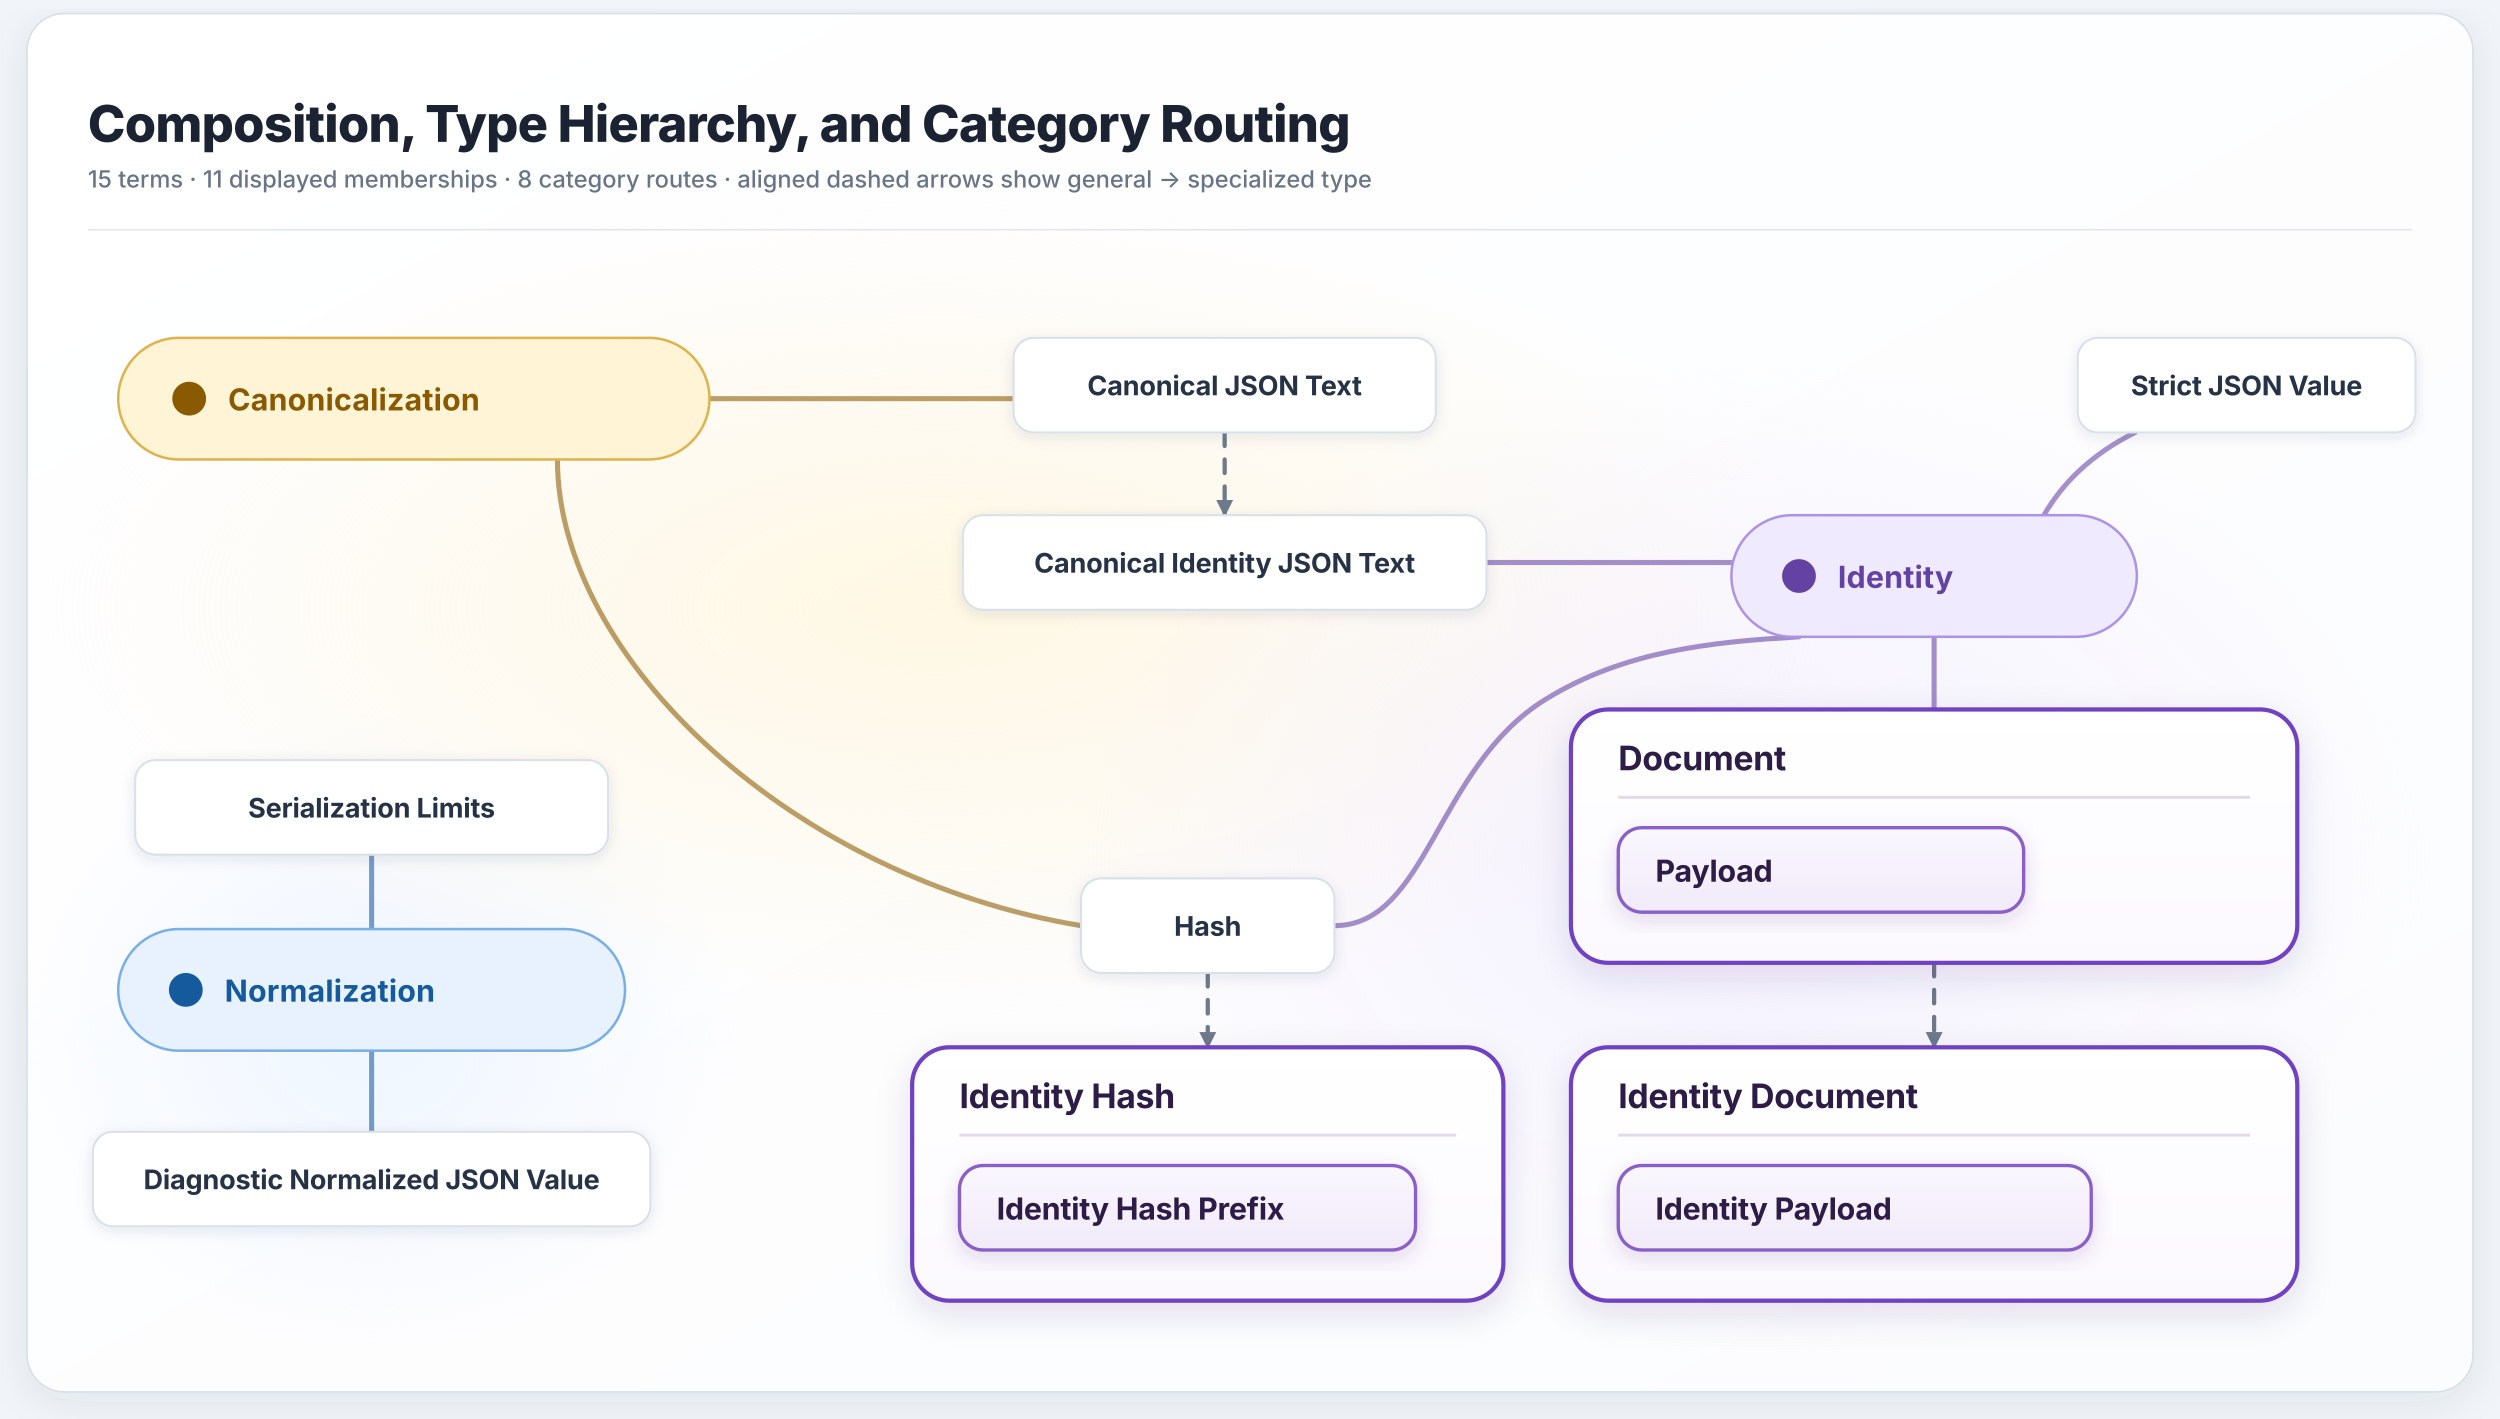
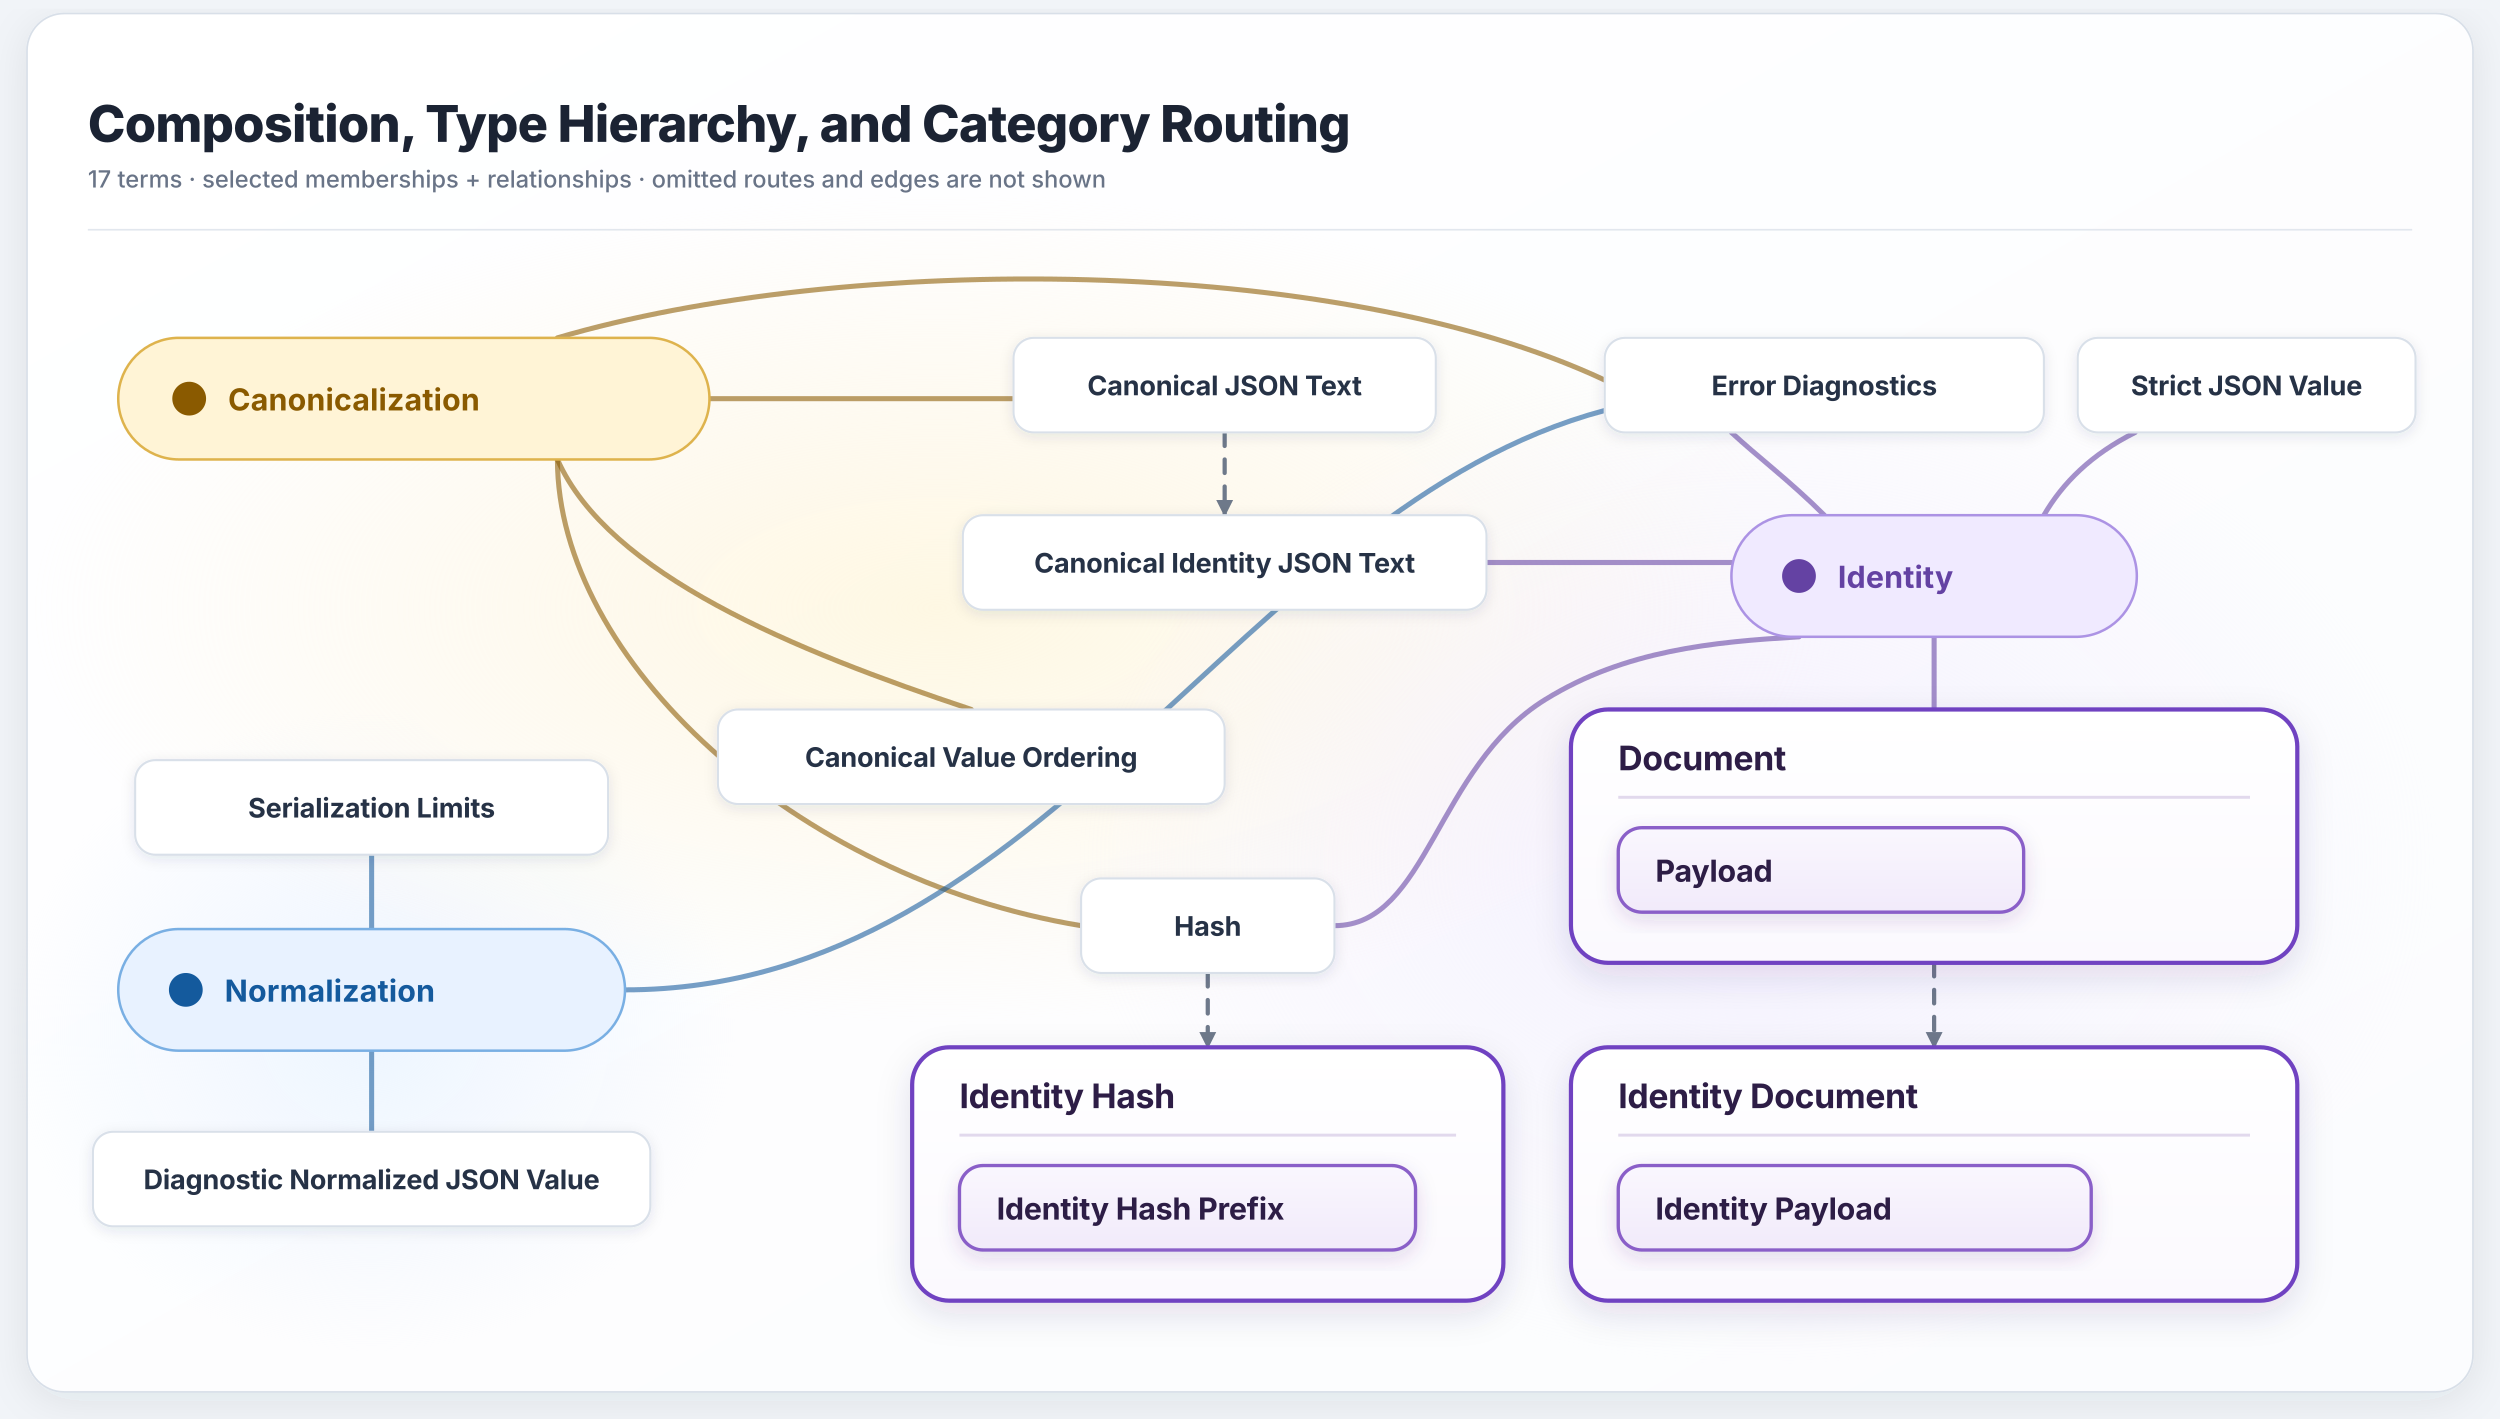
- <svg xmlns="http://www.w3.org/2000/svg" width="1480" height="840" viewBox="0 0 1480 840" role="img" aria-labelledby="title desc" data-defs-reference="../terms.toml" data-prototype-kind="category-membership-composition-type-hierarchy-graph" data-reference-completeness="selected">
+ <svg xmlns="http://www.w3.org/2000/svg" width="1480" height="840" viewBox="0 0 1480 840" role="img" aria-labelledby="title desc" data-defs-reference="../terms.toml" data-prototype-kind="category-membership-composition-type-hierarchy-graph" data-reference-completeness="selected-memberships-and-relationships">
  <defs>
    <filter id="surface-shadow" x="-10%" y="-10%" width="120%" height="125%">
      <feDropShadow dx="0" dy="5" stdDeviation="12" flood-color="#243248" flood-opacity="0.08" />
    </filter>
    <filter id="card-shadow" x="-15%" y="-25%" width="130%" height="150%">
      <feDropShadow dx="0" dy="2" stdDeviation="4" flood-color="#243248" flood-opacity="0.10" />
    </filter>
    <filter id="composition-shadow" x="-10%" y="-15%" width="120%" height="135%">
      <feDropShadow dx="0" dy="7" stdDeviation="10" flood-color="#38225f" flood-opacity="0.12" />
    </filter>
    <filter id="composition-child-shadow" x="-15%" y="-25%" width="130%" height="150%">
      <feDropShadow dx="0" dy="4" stdDeviation="6" flood-color="#4d2d80" flood-opacity="0.15" />
    </filter>
    <linearGradient id="surface-wash" x1="0" y1="0" x2="1" y2="1">
      <stop offset="0" stop-color="#ffffff" />
      <stop offset="1" stop-color="#fbfcfe" />
    </linearGradient>
    <linearGradient id="composition-surface" x1="0" y1="0" x2="0" y2="1">
      <stop offset="0" stop-color="#ffffff" />
      <stop offset="1" stop-color="#fbf9fe" />
    </linearGradient>
    <linearGradient id="composition-child-surface" x1="0" y1="0" x2="0" y2="1">
      <stop offset="0" stop-color="#faf7fe" />
      <stop offset="1" stop-color="#f1eafa" />
    </linearGradient>
    <radialGradient id="normalization-wash">
      <stop offset="0" stop-color="#e8f2ff" stop-opacity="0.72" />
      <stop offset="1" stop-color="#e8f2ff" stop-opacity="0" />
    </radialGradient>
    <radialGradient id="canonicalization-wash">
      <stop offset="0" stop-color="#fff4d6" stop-opacity="0.68" />
      <stop offset="1" stop-color="#fff4d6" stop-opacity="0" />
    </radialGradient>
    <radialGradient id="identity-wash">
      <stop offset="0" stop-color="#f0eaff" stop-opacity="0.68" />
      <stop offset="1" stop-color="#f0eaff" stop-opacity="0" />
    </radialGradient>
    <marker id="is-a-arrow" viewBox="0 0 10 10" refX="9" refY="5" markerWidth="10" markerHeight="10" markerUnits="userSpaceOnUse" orient="auto">
      <path d="M 0 0 L 10 5 L 0 10 Z" fill="#657184" />
    </marker>
  </defs>
  <style>
    .system { font-family: -apple-system, BlinkMacSystemFont, "Segoe UI", sans-serif; }
    .title { fill: #1b2333; font-size: 30px; font-weight: 760; letter-spacing: -0.45px; }
    .subtitle { fill: #697487; font-size: 14px; font-weight: 500; }
    .connector { fill: none; stroke-width: 3; stroke-linecap: round; stroke-linejoin: round; opacity: 0.58; }
    .connector-normalization { stroke: #145a9d; }
    .connector-canonicalization { stroke: #8a5a00; }
    .connector-identity { stroke: #6442a3; }
    .is-a-route { fill: none; stroke: #657184; stroke-width: 2.5; stroke-dasharray: 8 8; stroke-linecap: round; stroke-linejoin: round; marker-end: url(#is-a-arrow); opacity: 0.94; }
    .term-card { fill: #ffffff; stroke: #d9e0e9; stroke-width: 1.25; }
    .term-label { fill: #263246; font-size: 16px; font-weight: 675; letter-spacing: -0.1px; }
    .term-node:focus, .composition-node:focus, .composition-child:focus { outline: none; }
    .term-node:focus .term-card { stroke: #1866b4; stroke-width: 3; }
    .composition-shell { fill: url(#composition-surface); stroke: #6f42c1; stroke-width: 2.5; }
    .composition-divider { stroke: #e2d9ed; stroke-width: 1.75; }
    .composition-child-card { fill: url(#composition-child-surface); stroke: #8a5ec8; stroke-width: 2; }
    .composition-label { fill: #2d1d46; font-size: 20px; font-weight: 690; letter-spacing: -0.2px; }
    .composition-child-label { fill: #2d1d46; font-size: 18px; font-weight: 675; letter-spacing: -0.15px; }
    .composition-node:focus &gt; .composition-shell { stroke: #1866b4; stroke-width: 3.5; }
    .composition-child:focus .composition-child-card { stroke: #1866b4; stroke-width: 3; }
    .hub-node:focus { outline: none; }
    .hub-node:focus .hub-shell { stroke-width: 3; }
    .hub-label { font-size: 18px; font-weight: 720; letter-spacing: 0.1px; }
    .hub-normalization .hub-shell { fill: #e8f2ff; stroke: #79afe3; }
    .hub-normalization .hub-core { fill: #145a9d; }
    .hub-normalization .hub-label { fill: #145a9d; }
    .hub-canonicalization .hub-shell { fill: #fff4d6; stroke: #deb34d; }
    .hub-canonicalization .hub-core { fill: #8a5a00; }
    .hub-canonicalization .hub-label { fill: #8a5a00; }
    .hub-identity .hub-shell { fill: #f0eaff; stroke: #ac93e4; }
    .hub-identity .hub-core { fill: #6442a3; }
    .hub-identity .hub-label { fill: #6442a3; }
    .hub-shell { stroke-width: 1.5; }
  </style>
  <rect width="1480" height="840" fill="#f1f4f8" />
  <rect x="16" y="8" width="1448" height="816" rx="22" fill="url(#surface-wash)" stroke="#d8dfe8" filter="url(#surface-shadow)" />
  <text x="52" y="84" class="system title">Composition, Type Hierarchy, and Category Routing</text>
-   <text x="52" y="111" class="system subtitle">15 terms · 11 displayed memberships · 8 category routes · aligned dashed arrows show general → specialized type</text>
+   <text x="52" y="111" class="system subtitle">17 terms · selected memberships + relationships · omitted routes and edges are not shown</text>
  <line x1="52" y1="136" x2="1428" y2="136" stroke="#e2e7ee" />
  <ellipse cx="220" cy="610" rx="215" ry="190" fill="url(#normalization-wash)" />
  <ellipse cx="555" cy="360" rx="535" ry="245" fill="url(#canonicalization-wash)" />
  <ellipse cx="1040" cy="510" rx="405" ry="300" fill="url(#identity-wash)" />
  <g id="edge-layer" aria-hidden="true">
    <g id="visible-membership-connectors">
      <path d="M 220 506 C 220 522 220 536 220 550" class="connector connector-normalization" data-term="serialization limits" data-category="normalization" />
      <path d="M 220 622 C 220 640 220 655 220 670" class="connector connector-normalization" data-term="diagnostic normalized JSON value" data-category="normalization" />
      <path d="M 420 236 C 480 236 540 236 600 236" class="connector connector-canonicalization" data-term="canonical JSON text" data-category="canonicalization" />
      <path d="M 330 272 C 330 390 470 520 640 548" class="connector connector-canonicalization" data-term="hash" data-category="canonicalization" />
      <path d="M 790 548 C 845 548 850 454 915 414 C 962 385 1014 380 1065 377" class="connector connector-identity" data-term="hash" data-category="identity" />
      <path d="M 880 333 C 930 333 977 333 1025 333" class="connector connector-identity" data-term="canonical identity JSON text" data-category="identity" />
      <path d="M 1210 305 C 1221 286 1238 269 1264 256" class="connector connector-identity" data-term="strict JSON value" data-category="identity" />
      <path d="M 1145 377 L 1145 420" class="connector connector-identity" data-term="document" data-category="identity" />
+       <path d="M 330 272 C 360 340 470 385 575 420" class="connector connector-canonicalization" data-term="canonical value ordering" data-category="canonicalization" />
+       <path d="M 370 586 C 620 586 735 300 950 243" class="connector connector-normalization" data-term="error diagnostics" data-category="normalization" />
+       <path d="M 330 200 C 500 150 790 150 950 225" class="connector connector-canonicalization" data-term="error diagnostics" data-category="canonicalization" />
+       <path d="M 1080 305 C 1060 285 1040 270 1025 256" class="connector connector-identity" data-term="error diagnostics" data-category="identity" />
    </g>
    <g id="visible-type-hierarchy-routes">
      <path d="M 725 256 L 725 305" class="is-a-route" data-relation="is_a" data-from="canonical identity JSON text" data-to="canonical JSON text" />
      <path d="M 715 576 L 715 620" class="is-a-route" data-relation="is_a" data-from="identity hash" data-to="hash" />
      <path d="M 1145 570 L 1145 620" class="is-a-route" data-relation="is_a" data-from="identity document" data-to="document" />
    </g>
  </g>
  <g class="composition-node" data-map-term="identity hash" tabindex="0" role="group" aria-labelledby="label-identity-hash">
    <rect x="540" y="620" width="350" height="150" rx="22" class="composition-shell" filter="url(#composition-shadow)" />
    <text id="label-identity-hash" x="568" y="656" class="system composition-label">Identity Hash</text>
    <line x1="568" y1="672" x2="862" y2="672" class="composition-divider" />
    <g class="composition-child" data-map-term="identity hash prefix" data-relation="part_of" data-from="identity hash prefix" data-to="identity hash" tabindex="0" role="group" aria-labelledby="label-identity-hash-prefix">
      <rect x="568" y="690" width="270" height="50" rx="14" class="composition-child-card" filter="url(#composition-child-shadow)" />
      <text id="label-identity-hash-prefix" x="590" y="722" class="system composition-child-label">Identity Hash Prefix</text>
    </g>
  </g>
  <g class="composition-node" data-map-term="document" tabindex="0" role="group" aria-labelledby="label-document">
    <rect x="930" y="420" width="430" height="150" rx="22" class="composition-shell" filter="url(#composition-shadow)" />
    <text id="label-document" x="958" y="456" class="system composition-label">Document</text>
    <line x1="958" y1="472" x2="1332" y2="472" class="composition-divider" />
    <g class="composition-child" data-map-term="payload" data-relation="part_of" data-from="payload" data-to="document" tabindex="0" role="group" aria-labelledby="label-payload">
      <rect x="958" y="490" width="240" height="50" rx="14" class="composition-child-card" filter="url(#composition-child-shadow)" />
      <text id="label-payload" x="980" y="522" class="system composition-child-label">Payload</text>
    </g>
  </g>
  <g class="composition-node" data-map-term="identity document" tabindex="0" role="group" aria-labelledby="label-identity-document">
    <rect x="930" y="620" width="430" height="150" rx="22" class="composition-shell" filter="url(#composition-shadow)" />
    <text id="label-identity-document" x="958" y="656" class="system composition-label">Identity Document</text>
    <line x1="958" y1="672" x2="1332" y2="672" class="composition-divider" />
    <g class="composition-child" data-map-term="identity payload" data-relation="part_of" data-from="identity payload" data-to="identity document" tabindex="0" role="group" aria-labelledby="label-identity-payload">
      <rect x="958" y="690" width="280" height="50" rx="14" class="composition-child-card" filter="url(#composition-child-shadow)" />
      <text id="label-identity-payload" x="980" y="722" class="system composition-child-label">Identity Payload</text>
    </g>
  </g>
  <g class="hub-node hub-normalization" data-map-term="normalization" data-term="normalization" data-category="normalization" tabindex="0" role="group" aria-labelledby="label-normalization">
    <rect x="70" y="550" width="300" height="72" rx="36" class="hub-shell" />
    <circle cx="110" cy="586" r="10" class="hub-core" />
    <text id="label-normalization" x="133" y="593" class="system hub-label">Normalization</text>
  </g>
  <g class="hub-node hub-canonicalization" data-map-term="canonicalization" data-term="canonicalization" data-category="canonicalization" tabindex="0" role="group" aria-labelledby="label-canonicalization">
    <rect x="70" y="200" width="350" height="72" rx="36" class="hub-shell" />
    <circle cx="112" cy="236" r="10" class="hub-core" />
    <text id="label-canonicalization" x="135" y="243" class="system hub-label">Canonicalization</text>
  </g>
  <g class="hub-node hub-identity" data-map-term="identity" data-term="identity" data-category="identity" tabindex="0" role="group" aria-labelledby="label-identity">
    <rect x="1025" y="305" width="240" height="72" rx="36" class="hub-shell" />
    <circle cx="1065" cy="341" r="10" class="hub-core" />
    <text id="label-identity" x="1088" y="348" class="system hub-label">Identity</text>
  </g>
  <g class="term-node" data-map-term="serialization limits" tabindex="0" role="group" aria-labelledby="label-serialization-limits">
    <rect x="80" y="450" width="280" height="56" rx="12" class="term-card" filter="url(#card-shadow)" />
    <text id="label-serialization-limits" x="220" y="484" text-anchor="middle" class="system term-label">Serialization Limits</text>
  </g>
  <g class="term-node" data-map-term="diagnostic normalized JSON value" tabindex="0" role="group" aria-labelledby="label-diagnostic-normalized-json-value">
    <rect x="55" y="670" width="330" height="56" rx="12" class="term-card" filter="url(#card-shadow)" />
    <text id="label-diagnostic-normalized-json-value" x="220" y="704" text-anchor="middle" class="system term-label">Diagnostic Normalized JSON Value</text>
  </g>
  <g class="term-node" data-map-term="canonical JSON text" tabindex="0" role="group" aria-labelledby="label-canonical-json-text">
    <rect x="600" y="200" width="250" height="56" rx="12" class="term-card" filter="url(#card-shadow)" />
    <text id="label-canonical-json-text" x="725" y="234" text-anchor="middle" class="system term-label">Canonical JSON Text</text>
  </g>
  <g class="term-node" data-map-term="canonical identity JSON text" tabindex="0" role="group" aria-labelledby="label-canonical-identity-json-text">
    <rect x="570" y="305" width="310" height="56" rx="12" class="term-card" filter="url(#card-shadow)" />
    <text id="label-canonical-identity-json-text" x="725" y="339" text-anchor="middle" class="system term-label">Canonical Identity JSON Text</text>
  </g>
  <g class="term-node" data-map-term="hash" tabindex="0" role="group" aria-labelledby="label-hash">
    <rect x="640" y="520" width="150" height="56" rx="12" class="term-card" filter="url(#card-shadow)" />
    <text id="label-hash" x="715" y="554" text-anchor="middle" class="system term-label">Hash</text>
  </g>
  <g class="term-node" data-map-term="strict JSON value" tabindex="0" role="group" aria-labelledby="label-strict-json-value">
    <rect x="1230" y="200" width="200" height="56" rx="12" class="term-card" filter="url(#card-shadow)" />
    <text id="label-strict-json-value" x="1330" y="234" text-anchor="middle" class="system term-label">Strict JSON Value</text>
  </g>
+   <g class="term-node" data-map-term="canonical value ordering" tabindex="0" role="group" aria-labelledby="label-canonical-value-ordering">
+     <rect x="425" y="420" width="300" height="56" rx="12" class="term-card" filter="url(#card-shadow)" />
+     <text id="label-canonical-value-ordering" x="575" y="454" text-anchor="middle" class="system term-label">Canonical Value Ordering</text>
+   </g>
+   <g class="term-node" data-map-term="error diagnostics" tabindex="0" role="group" aria-labelledby="label-error-diagnostics">
+     <rect x="950" y="200" width="260" height="56" rx="12" class="term-card" filter="url(#card-shadow)" />
+     <text id="label-error-diagnostics" x="1080" y="234" text-anchor="middle" class="system term-label">Error Diagnostics</text>
+   </g>
</svg>
